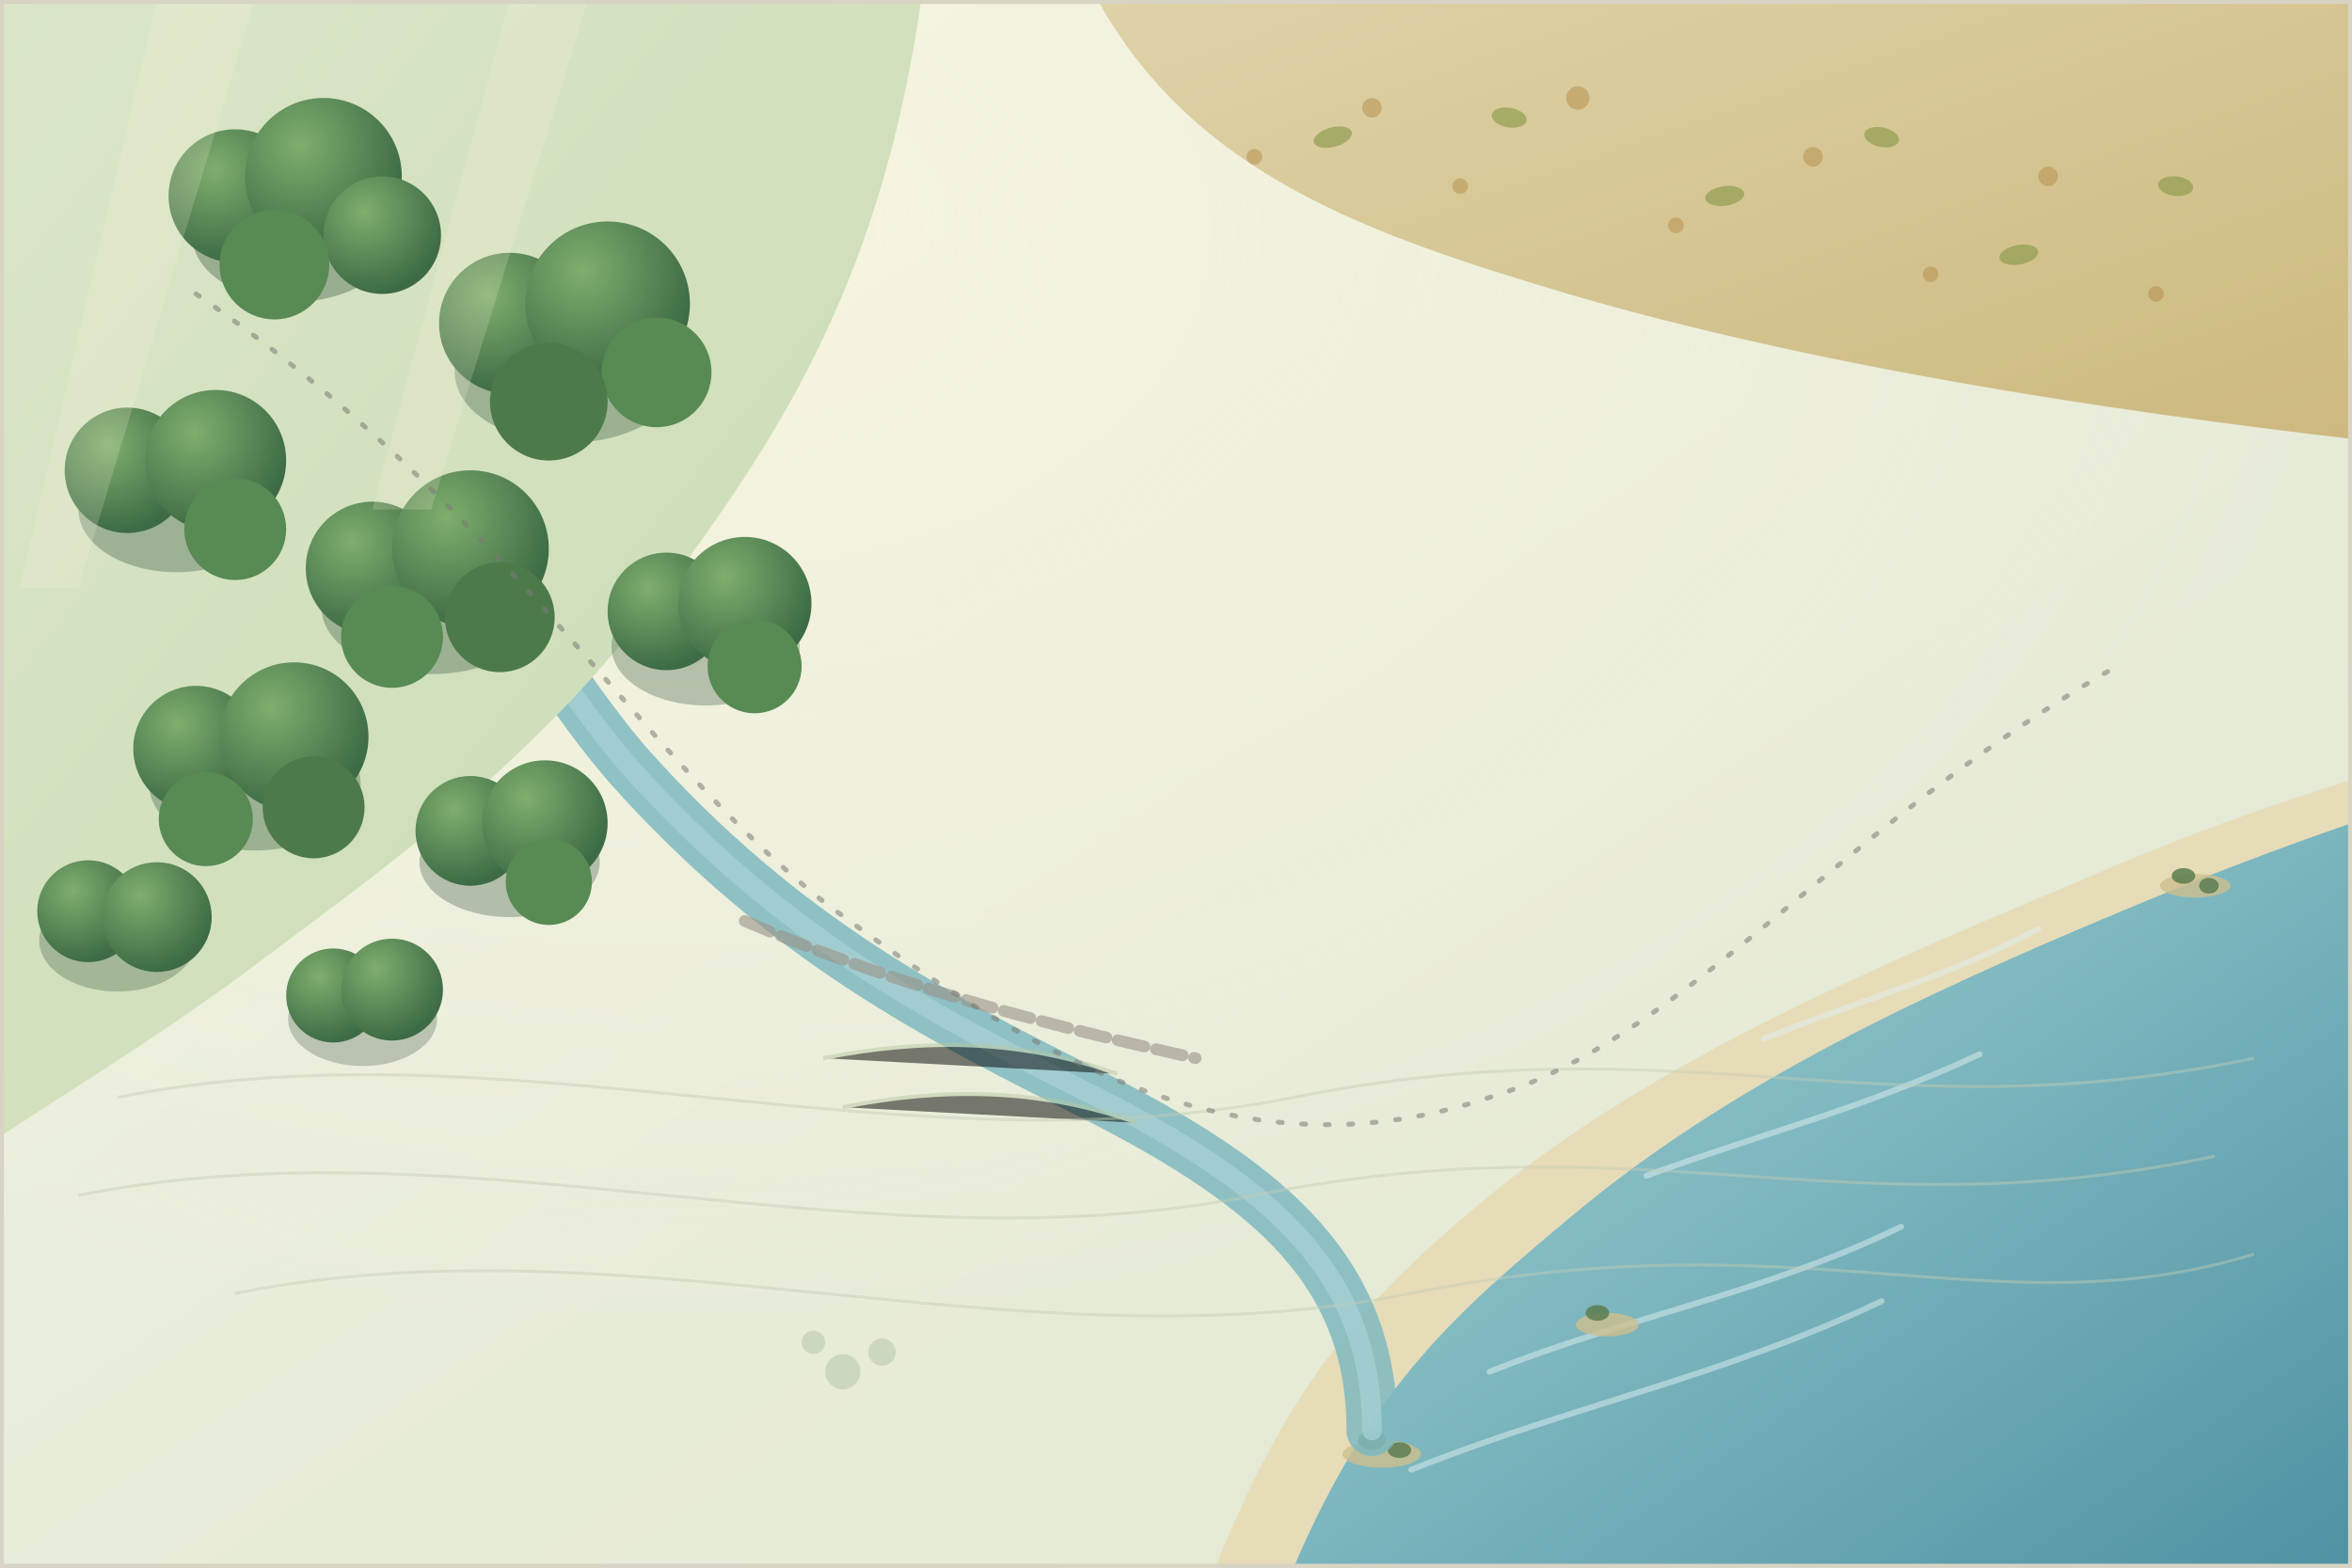
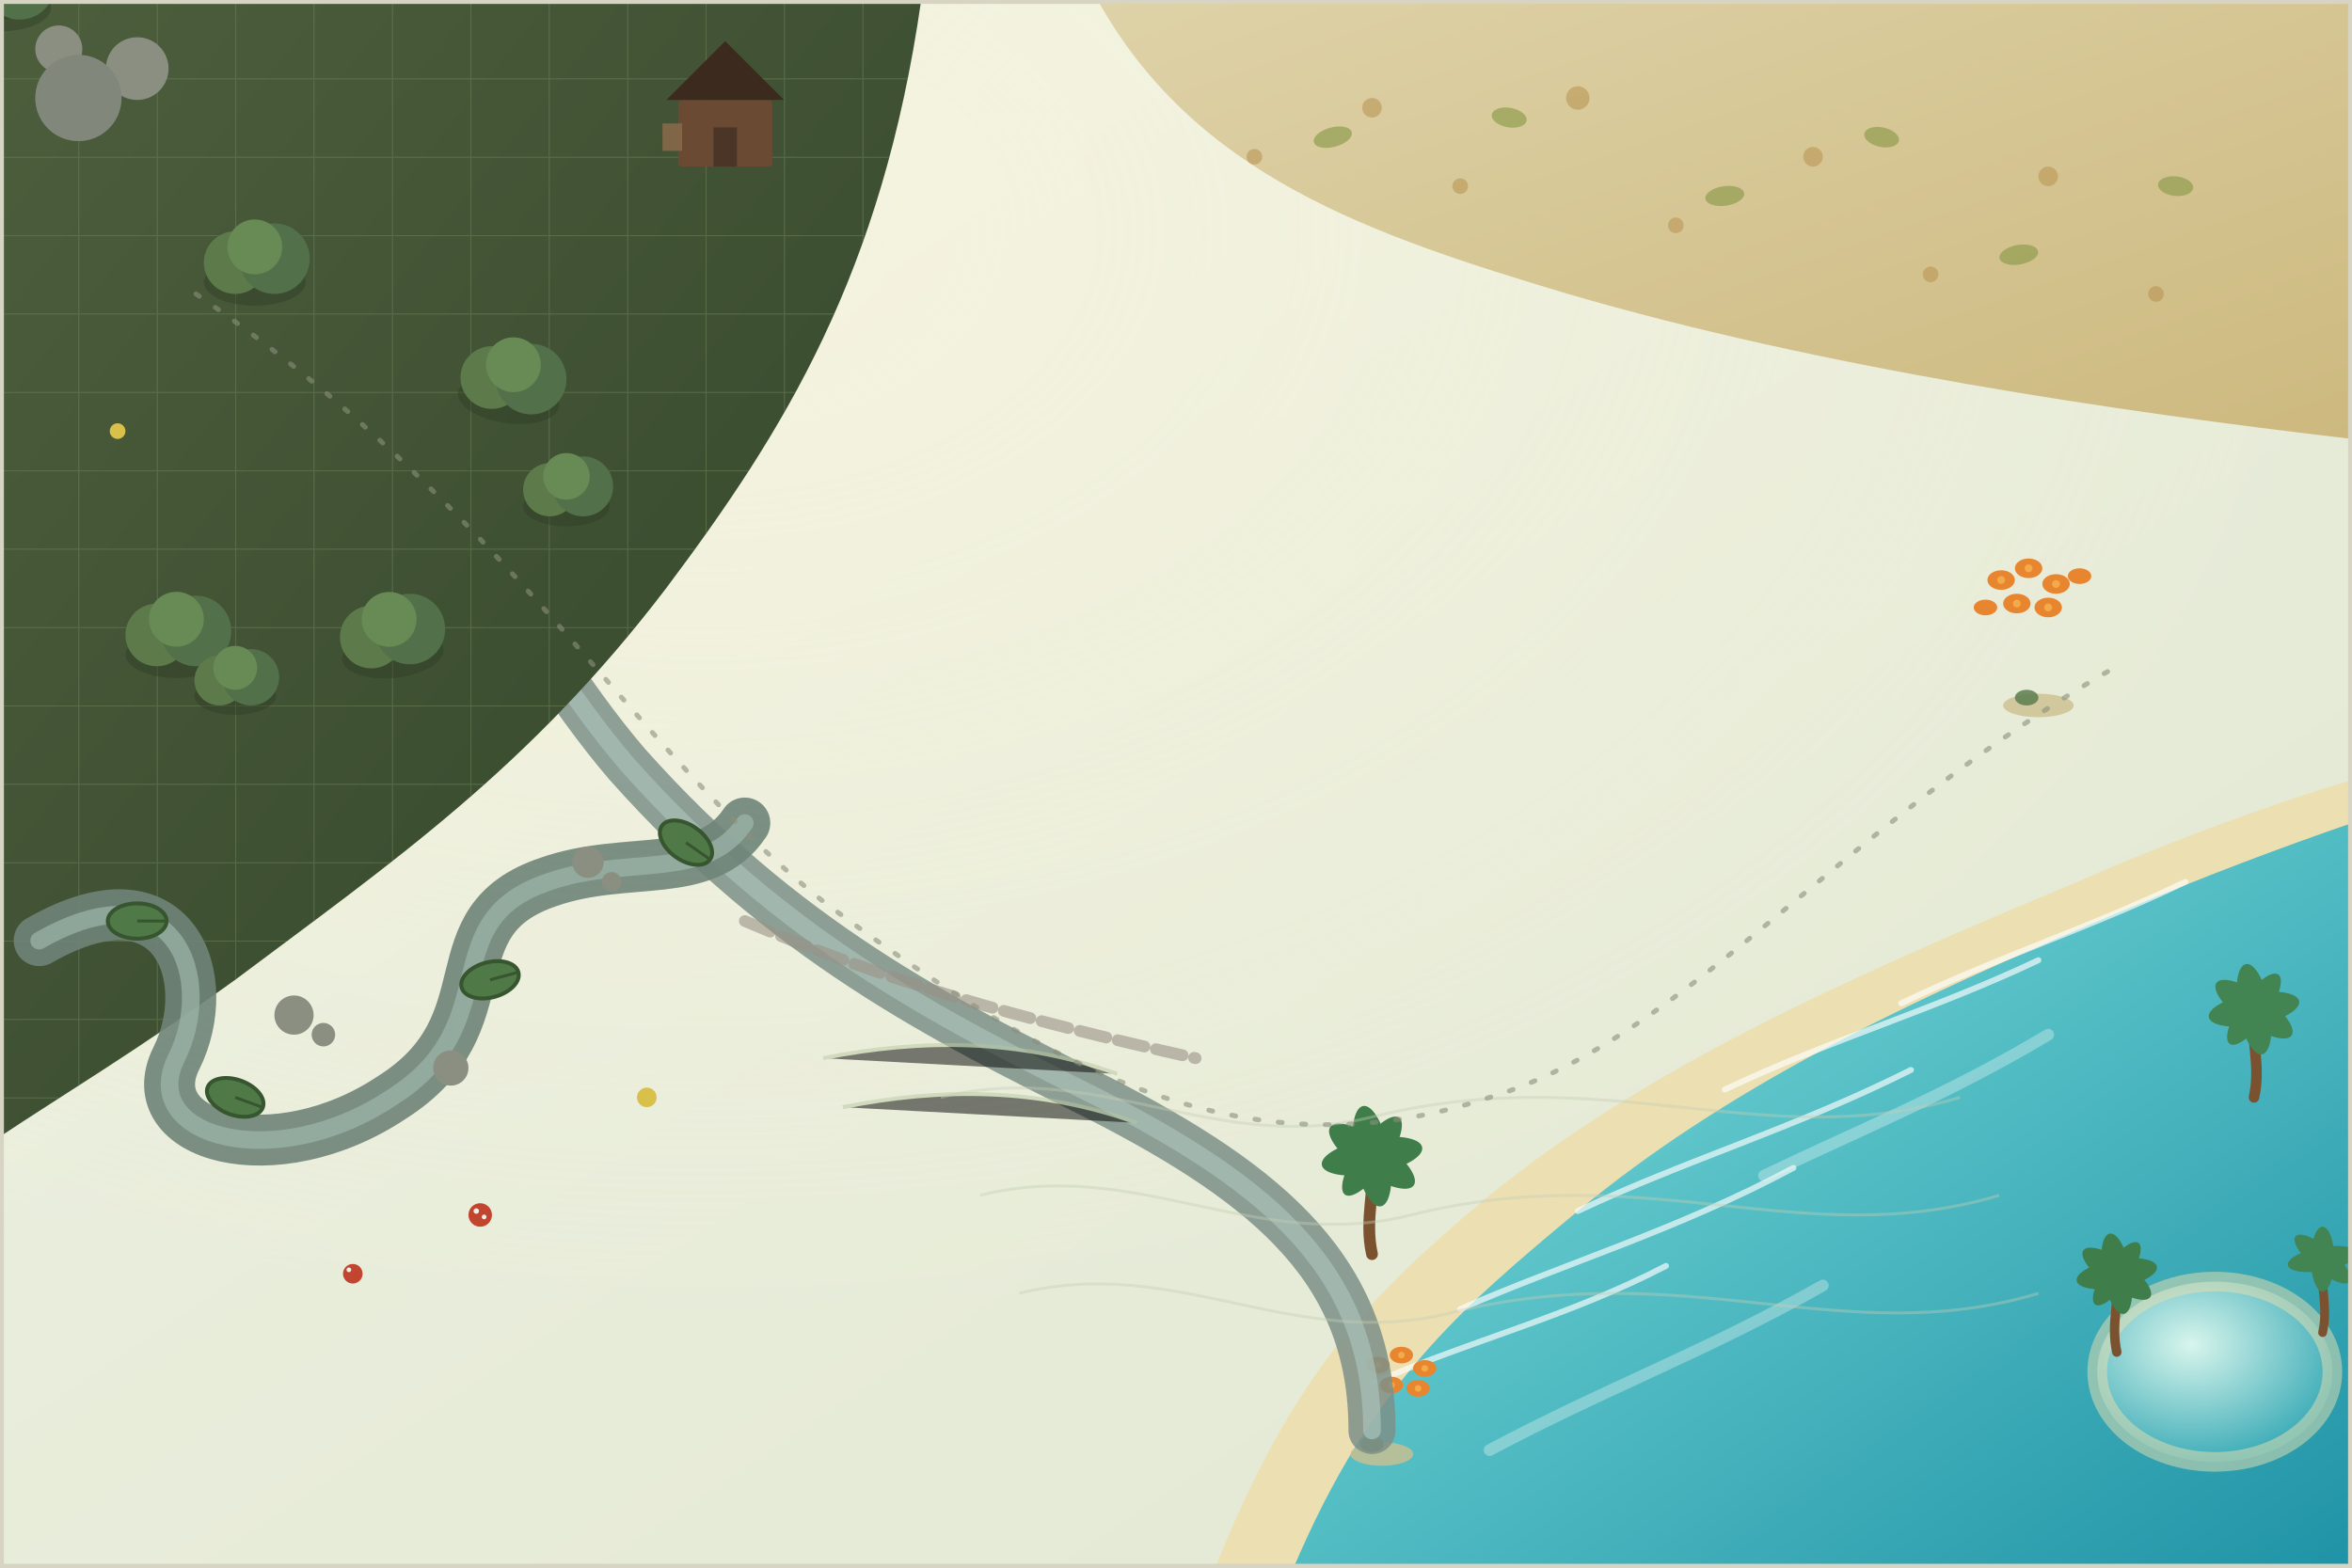
<svg xmlns="http://www.w3.org/2000/svg" viewBox="0 0 1200 800" width="1200" height="800">
  <defs>
    <linearGradient id="ground" x1="0" y1="0" x2="1" y2="1">
      <stop offset="0%" stop-color="#eef1e2" />
      <stop offset="100%" stop-color="#e2e8d2" />
    </linearGradient>
-     <linearGradient id="forestFloor" x1="0" y1="0" x2="1" y2="1">
-       <stop offset="0%" stop-color="#dbe6c9" />
-       <stop offset="100%" stop-color="#c9dab2" />
+     <linearGradient id="swampFloor" x1="0" y1="0" x2="1" y2="1">
+       <stop offset="0%" stop-color="#4c5e3c" />
+       <stop offset="100%" stop-color="#33452a" />
    </linearGradient>
    <linearGradient id="water" x1="0" y1="0" x2="1" y2="1">
-       <stop offset="0%" stop-color="#a9d2d6" />
-       <stop offset="45%" stop-color="#7fb8c0" />
-       <stop offset="100%" stop-color="#4f92a3" />
-     </linearGradient>
+       <stop offset="0%" stop-color="#cdf0e6" />
+       <stop offset="40%" stop-color="#5cc4c9" />
+       <stop offset="100%" stop-color="#1f93a6" />
+     </linearGradient>
+     <radialGradient id="pond" cx="40%" cy="35%" r="65%">
+       <stop offset="0%" stop-color="#d8f5ec" />
+       <stop offset="100%" stop-color="#3fadb8" />
+     </radialGradient>
    <linearGradient id="heath" x1="0" y1="0" x2="1" y2="1">
      <stop offset="0%" stop-color="#ded2a8" />
      <stop offset="100%" stop-color="#cdb97f" />
    </linearGradient>
    <radialGradient id="sunGlow" cx="30%" cy="15%" r="70%">
-       <stop offset="0%" stop-color="#fff8e0" stop-opacity="0.55" />
+       <stop offset="0%" stop-color="#fff8e0" stop-opacity="0.5" />
      <stop offset="100%" stop-color="#fff8e0" stop-opacity="0" />
    </radialGradient>
-     <radialGradient id="canopyBall" cx="35%" cy="30%" r="70%">
-       <stop offset="0%" stop-color="#7fae6d" />
-       <stop offset="100%" stop-color="#3d6b45" />
-     </radialGradient>
+     <pattern id="swampGrid" width="40" height="40" patternUnits="userSpaceOnUse">
+       <path d="M0,0 H40 M0,0 V40" fill="none" stroke="#6b7f57" stroke-width="1" />
+     </pattern>
+     <clipPath id="swampClip">
+       <path d="M0,0 L470,0 C450,140 400,220 340,300 C270,392 200,440 120,500 C70,536 30,560 0,580 Z" />
+     </clipPath>
  </defs>
  <rect x="0" y="0" width="1200" height="800" fill="url(#ground)" />
  <rect x="0" y="0" width="1200" height="800" fill="url(#sunGlow)" />
-   <path d="M1200,800 L620,800 C660,700 700,660 760,610 C840,545 940,500 1060,450 C1110,428 1160,410 1200,398 Z" fill="#e7dcb8" />
+   <path d="M1200,800 L620,800 C660,700 700,660 760,610 C840,545 940,500 1060,450 C1110,428 1160,410 1200,398 Z" fill="#ecdfb2" />
  <path d="M1200,800 L660,800 C700,706 745,668 805,618 C880,556 970,512 1080,466 C1125,447 1165,432 1200,420 Z" fill="url(#water)" />
-   <g stroke="#dff0ef" stroke-width="3" opacity="0.5" fill="none" stroke-linecap="round">
-     <path d="M760,700 C830,672 900,660 970,626" />
-     <path d="M720,750 C800,718 880,702 960,664" />
-     <path d="M840,600 C900,578 950,566 1010,538" />
-     <path d="M900,530 C950,510 995,498 1040,474" />
-   </g>
+   <g stroke="#ffffff" stroke-width="3" opacity="0.65" fill="none" stroke-linecap="round">
+     <path d="M700,706 C750,684 800,672 850,646" />
+     <path d="M745,668 C800,644 855,628 915,596" />
+     <path d="M805,618 C860,592 915,576 975,546" />
+     <path d="M880,556 C935,530 985,516 1040,490" />
+     <path d="M970,512 C1020,488 1065,474 1115,450" />
+   </g>
+   <g stroke="#eaf7f4" stroke-width="6" opacity="0.35" fill="none" stroke-linecap="round">
+     <path d="M760,740 C820,708 870,690 930,656" />
+     <path d="M900,600 C950,576 995,558 1045,528" />
+   </g>
+   <ellipse cx="1130" cy="700" rx="60" ry="46" fill="url(#pond)" />
+   <ellipse cx="1130" cy="700" rx="60" ry="46" fill="none" stroke="#eadfb0" stroke-width="10" opacity="0.5" />
  <g fill="#cdbf8f" opacity="0.8">
-     <ellipse cx="705" cy="742" rx="20" ry="7" />
-     <ellipse cx="820" cy="676" rx="16" ry="6" />
-     <ellipse cx="1120" cy="452" rx="18" ry="6" />
+     <ellipse cx="705" cy="742" rx="16" ry="6" />
+     <ellipse cx="1040" cy="360" rx="18" ry="6" />
  </g>
  <g fill="#5c7d4f" opacity="0.85">
-     <ellipse cx="700" cy="735" rx="7" ry="5" />
-     <ellipse cx="714" cy="740" rx="6" ry="4" />
-     <ellipse cx="815" cy="670" rx="6" ry="4" />
-     <ellipse cx="1114" cy="447" rx="6" ry="4" />
-     <ellipse cx="1127" cy="452" rx="5" ry="4" />
+     <ellipse cx="700" cy="737" rx="6" ry="4" />
+     <ellipse cx="1034" cy="356" rx="6" ry="4" />
+   </g>
+   <g id="palms">
+     <g transform="translate(700,640)">
+       <path d="M0,0 C-4,-18 2,-34 0,-48" fill="none" stroke="#7a5230" stroke-width="6" stroke-linecap="round" />
+       <g fill="#3f7d4a">
+         <ellipse cx="0" cy="-50" rx="26" ry="9" transform="rotate(-10 0 -50)" />
+         <ellipse cx="0" cy="-50" rx="26" ry="9" transform="rotate(35 0 -50)" />
+         <ellipse cx="0" cy="-50" rx="26" ry="9" transform="rotate(80 0 -50)" />
+         <ellipse cx="0" cy="-50" rx="24" ry="8" transform="rotate(-55 0 -50)" />
+         <ellipse cx="0" cy="-50" rx="22" ry="8" transform="rotate(125 0 -50)" />
+       </g>
+     </g>
+     <g transform="translate(1150,560) scale(0.9)">
+       <path d="M0,0 C4,-18 -2,-34 0,-48" fill="none" stroke="#7a5230" stroke-width="6" stroke-linecap="round" />
+       <g fill="#438453">
+         <ellipse cx="0" cy="-50" rx="26" ry="9" transform="rotate(-10 0 -50)" />
+         <ellipse cx="0" cy="-50" rx="26" ry="9" transform="rotate(35 0 -50)" />
+         <ellipse cx="0" cy="-50" rx="26" ry="9" transform="rotate(80 0 -50)" />
+         <ellipse cx="0" cy="-50" rx="24" ry="8" transform="rotate(-55 0 -50)" />
+       </g>
+     </g>
+     <g transform="translate(1080,690) scale(0.8)">
+       <path d="M0,0 C-4,-18 2,-34 0,-48" fill="none" stroke="#7a5230" stroke-width="6" stroke-linecap="round" />
+       <g fill="#3f7d4a">
+         <ellipse cx="0" cy="-50" rx="26" ry="9" transform="rotate(-10 0 -50)" />
+         <ellipse cx="0" cy="-50" rx="26" ry="9" transform="rotate(35 0 -50)" />
+         <ellipse cx="0" cy="-50" rx="26" ry="9" transform="rotate(80 0 -50)" />
+         <ellipse cx="0" cy="-50" rx="24" ry="8" transform="rotate(-55 0 -50)" />
+       </g>
+     </g>
+     <g transform="translate(1185,680) scale(0.75)">
+       <path d="M0,0 C4,-18 -2,-34 0,-48" fill="none" stroke="#7a5230" stroke-width="6" stroke-linecap="round" />
+       <g fill="#438453">
+         <ellipse cx="0" cy="-50" rx="24" ry="8" transform="rotate(-10 0 -50)" />
+         <ellipse cx="0" cy="-50" rx="24" ry="8" transform="rotate(40 0 -50)" />
+         <ellipse cx="0" cy="-50" rx="22" ry="8" transform="rotate(90 0 -50)" />
+       </g>
+     </g>
+   </g>
+   <g id="flowerClusterA" transform="translate(1035,300)">
+     <g fill="#e8862f">
+       <ellipse cx="-14" cy="-4" rx="7" ry="5" />
+       <ellipse cx="0" cy="-10" rx="7" ry="5" />
+       <ellipse cx="14" cy="-2" rx="7" ry="5" />
+       <ellipse cx="-6" cy="8" rx="7" ry="5" />
+       <ellipse cx="10" cy="10" rx="7" ry="5" />
+       <ellipse cx="26" cy="-6" rx="6" ry="4" />
+       <ellipse cx="-22" cy="10" rx="6" ry="4" />
+     </g>
+     <g fill="#f4a94a">
+       <circle cx="-14" cy="-4" r="2" />
+       <circle cx="0" cy="-10" r="2" />
+       <circle cx="14" cy="-2" r="2" />
+       <circle cx="-6" cy="8" r="2" />
+       <circle cx="10" cy="10" r="2" />
+     </g>
+   </g>
+   <g id="flowerClusterB" transform="translate(715,700) scale(0.85)">
+     <g fill="#e8862f">
+       <ellipse cx="-14" cy="-4" rx="7" ry="5" />
+       <ellipse cx="0" cy="-10" rx="7" ry="5" />
+       <ellipse cx="14" cy="-2" rx="7" ry="5" />
+       <ellipse cx="-6" cy="8" rx="7" ry="5" />
+       <ellipse cx="10" cy="10" rx="7" ry="5" />
+     </g>
+     <g fill="#f4a94a">
+       <circle cx="-14" cy="-4" r="2" />
+       <circle cx="0" cy="-10" r="2" />
+       <circle cx="14" cy="-2" r="2" />
+       <circle cx="-6" cy="8" r="2" />
+       <circle cx="10" cy="10" r="2" />
+     </g>
  </g>
  <path d="M1200,0 L560,0 C610,90 700,120 800,150 C930,188 1080,210 1200,224 Z" fill="url(#heath)" />
  <g fill="#b7924f" opacity="0.55">
    <circle cx="700" cy="55" r="5" />
    <circle cx="745" cy="95" r="4" />
    <circle cx="805" cy="50" r="6" />
    <circle cx="855" cy="115" r="4" />
    <circle cx="925" cy="80" r="5" />
    <circle cx="985" cy="140" r="4" />
    <circle cx="1045" cy="90" r="5" />
    <circle cx="1100" cy="150" r="4" />
    <circle cx="640" cy="80" r="4" />
  </g>
  <g fill="#8a9a4a" opacity="0.65">
    <ellipse cx="680" cy="70" rx="10" ry="5" transform="rotate(-15 680 70)" />
    <ellipse cx="770" cy="60" rx="9" ry="5" transform="rotate(10 770 60)" />
    <ellipse cx="880" cy="100" rx="10" ry="5" transform="rotate(-8 880 100)" />
    <ellipse cx="960" cy="70" rx="9" ry="5" transform="rotate(12 960 70)" />
    <ellipse cx="1030" cy="130" rx="10" ry="5" transform="rotate(-10 1030 130)" />
    <ellipse cx="1110" cy="95" rx="9" ry="5" transform="rotate(6 1110 95)" />
  </g>
-   <path d="M120,120 C220,220 260,320 320,390 C400,480 480,520 560,560 C650,606 700,650 700,730" fill="none" stroke="#7fb8c0" stroke-width="26" stroke-linecap="round" opacity="0.85" />
-   <path d="M120,120 C220,220 260,320 320,390 C400,480 480,520 560,560 C650,606 700,650 700,730" fill="none" stroke="#a9d2d6" stroke-width="10" stroke-linecap="round" opacity="0.7" />
-   <path d="M0,0 L470,0 C450,140 400,220 340,300 C270,392 200,440 120,500 C70,536 30,560 0,580 Z" fill="url(#forestFloor)" />
-   <g>
-     <g>
-       <ellipse cx="150" cy="120" rx="52" ry="34" fill="#274a34" opacity="0.35" />
-       <circle cx="120" cy="100" r="34" fill="url(#canopyBall)" />
-       <circle cx="165" cy="90" r="40" fill="url(#canopyBall)" />
-       <circle cx="195" cy="120" r="30" fill="url(#canopyBall)" />
-       <circle cx="140" cy="135" r="28" fill="#588a53" />
-     </g>
-     <g>
-       <ellipse cx="290" cy="190" rx="58" ry="36" fill="#274a34" opacity="0.32" />
-       <circle cx="260" cy="165" r="36" fill="url(#canopyBall)" />
-       <circle cx="310" cy="155" r="42" fill="url(#canopyBall)" />
-       <circle cx="335" cy="190" r="28" fill="#588a53" />
-       <circle cx="280" cy="205" r="30" fill="#4c7a49" />
-     </g>
-     <g>
-       <ellipse cx="90" cy="260" rx="50" ry="32" fill="#274a34" opacity="0.32" />
-       <circle cx="65" cy="240" r="32" fill="url(#canopyBall)" />
-       <circle cx="110" cy="235" r="36" fill="url(#canopyBall)" />
-       <circle cx="120" cy="270" r="26" fill="#588a53" />
-     </g>
-     <g>
-       <ellipse cx="220" cy="310" rx="56" ry="34" fill="#274a34" opacity="0.32" />
-       <circle cx="190" cy="290" r="34" fill="url(#canopyBall)" />
-       <circle cx="240" cy="280" r="40" fill="url(#canopyBall)" />
-       <circle cx="255" cy="315" r="28" fill="#4c7a49" />
-       <circle cx="200" cy="325" r="26" fill="#588a53" />
-     </g>
-     <g>
-       <ellipse cx="360" cy="330" rx="48" ry="30" fill="#274a34" opacity="0.3" />
-       <circle cx="340" cy="312" r="30" fill="url(#canopyBall)" />
-       <circle cx="380" cy="308" r="34" fill="url(#canopyBall)" />
-       <circle cx="385" cy="340" r="24" fill="#588a53" />
-     </g>
-     <g>
-       <ellipse cx="130" cy="400" rx="54" ry="34" fill="#274a34" opacity="0.32" />
-       <circle cx="100" cy="382" r="32" fill="url(#canopyBall)" />
-       <circle cx="150" cy="376" r="38" fill="url(#canopyBall)" />
-       <circle cx="160" cy="412" r="26" fill="#4c7a49" />
-       <circle cx="105" cy="418" r="24" fill="#588a53" />
-     </g>
-     <g>
-       <ellipse cx="260" cy="440" rx="46" ry="28" fill="#274a34" opacity="0.3" />
-       <circle cx="240" cy="424" r="28" fill="url(#canopyBall)" />
-       <circle cx="278" cy="420" r="32" fill="url(#canopyBall)" />
-       <circle cx="280" cy="450" r="22" fill="#588a53" />
-     </g>
-     <g>
-       <ellipse cx="60" cy="480" rx="40" ry="26" fill="#274a34" opacity="0.28" />
-       <circle cx="45" cy="465" r="26" fill="url(#canopyBall)" />
-       <circle cx="80" cy="468" r="28" fill="url(#canopyBall)" />
-     </g>
-     <g>
-       <ellipse cx="185" cy="520" rx="38" ry="24" fill="#274a34" opacity="0.26" />
-       <circle cx="170" cy="508" r="24" fill="url(#canopyBall)" />
-       <circle cx="200" cy="505" r="26" fill="url(#canopyBall)" />
-     </g>
-   </g>
-   <g fill="#fdf6dd" opacity="0.18">
-     <polygon points="80,0 130,0 40,300 10,300" />
-     <polygon points="260,0 300,0 220,260 190,260" />
+   <path d="M120,120 C220,220 260,320 320,390 C400,480 480,520 560,560 C650,606 700,650 700,730" fill="none" stroke="#7c9088" stroke-width="24" stroke-linecap="round" opacity="0.85" />
+   <path d="M120,120 C220,220 260,320 320,390 C400,480 480,520 560,560 C650,606 700,650 700,730" fill="none" stroke="#a9c2b8" stroke-width="9" stroke-linecap="round" opacity="0.7" />
+   <path d="M0,0 L470,0 C450,140 400,220 340,300 C270,392 200,440 120,500 C70,536 30,560 0,580 Z" fill="url(#swampFloor)" />
+   <rect x="0" y="0" width="470" height="580" fill="url(#swampGrid)" clip-path="url(#swampClip)" opacity="0.55" />
+   <g fill="#8a8f82">
+     <circle cx="40" cy="50" r="22" />
+     <circle cx="70" cy="35" r="16" />
+     <circle cx="30" cy="25" r="12" />
+   </g>
+   <g fill="#6f746a">
+     <circle cx="40" cy="50" r="22" opacity="0.3" />
+   </g>
+   <g transform="translate(370,55)">
+     <rect x="-24" y="-4" width="48" height="34" fill="#6b4a34" rx="2" />
+     <polygon points="-30,-4 30,-4 0,-34" fill="#3c2a1e" />
+     <rect x="-6" y="10" width="12" height="20" fill="#4a3527" />
+     <rect x="-32" y="8" width="10" height="14" fill="#8a6a4a" opacity="0.85" />
+   </g>
+   <path d="M20,480 C90,440 110,500 90,540 C70,580 140,600 200,560 C260,522 220,470 280,450 C320,436 360,450 380,420" fill="none" stroke="#6f8478" stroke-width="26" stroke-linecap="round" opacity="0.9" />
+   <path d="M20,480 C90,440 110,500 90,540 C70,580 140,600 200,560 C260,522 220,470 280,450 C320,436 360,450 380,420" fill="none" stroke="#9db6ab" stroke-width="9" stroke-linecap="round" opacity="0.7" />
+   <g fill="#8a8f82">
+     <circle cx="150" cy="518" r="10" />
+     <circle cx="165" cy="528" r="6" />
+     <circle cx="230" cy="545" r="9" />
+     <circle cx="300" cy="440" r="8" />
+     <circle cx="312" cy="450" r="5" />
+   </g>
+   <g id="lilypad">
+     <ellipse cx="0" cy="0" rx="15" ry="9" fill="#4f7a48" />
+     <ellipse cx="0" cy="0" rx="15" ry="9" fill="none" stroke="#37552f" stroke-width="2" />
+     <path d="M0,0 L15,0" stroke="#37552f" stroke-width="1.5" />
+   </g>
+   <use href="#lilypad" x="70" y="470" />
+   <use href="#lilypad" x="120" y="560" transform="rotate(20 120 560)" />
+   <use href="#lilypad" x="250" y="500" transform="rotate(-15 250 500)" />
+   <use href="#lilypad" x="350" y="430" transform="rotate(35 350 430)" />
+   <g id="mossBush">
+     <ellipse cx="0" cy="4" rx="26" ry="12" fill="#2c3a22" opacity="0.4" />
+     <circle cx="-10" cy="-6" r="16" fill="#5c7a4a" />
+     <circle cx="10" cy="-8" r="18" fill="#527049" />
+     <circle cx="0" cy="-14" r="14" fill="#688a54" />
+   </g>
+   <use href="#mossBush" x="130" y="140" />
+   <use href="#mossBush" x="260" y="200" transform="rotate(8 260 200)" />
+   <use href="#mossBush" x="200" y="330" transform="rotate(-6 200 330)" />
+   <use href="#mossBush" x="90" y="330" />
+   <use href="#mossBush" x="340" y="300" transform="scale(0.85)" />
+   <use href="#mossBush" x="150" y="440" transform="scale(0.8)" />
+   <g fill="#c2452f">
+     <circle cx="245" cy="620" r="6" />
+     <circle cx="180" cy="650" r="5" />
+   </g>
+   <g fill="#f0f0e8">
+     <circle cx="243" cy="618" r="1.4" />
+     <circle cx="247" cy="621" r="1.2" />
+     <circle cx="178" cy="648" r="1.2" />
+   </g>
+   <g fill="#d9c04a">
+     <circle cx="330" cy="560" r="5" />
+     <circle cx="60" cy="220" r="4" />
  </g>
  <g stroke="#b7c79f" stroke-width="2" opacity="0.5">
    <path d="M420,540 C470,530 520,530 570,548" />
    <path d="M430,565 C480,555 530,555 580,573" />
  </g>
  <path d="M380,470 C450,500 520,520 610,540" fill="none" stroke="#9a9186" stroke-width="6" stroke-dasharray="14 6" opacity="0.6" stroke-linecap="round" />
-   <g fill="none" stroke="#c3cdb4" stroke-width="1.5" opacity="0.45">
-     <path d="M60,560 C260,520 460,600 660,560 C860,520 960,580 1150,540" />
-     <path d="M40,610 C240,570 440,650 640,610 C840,570 940,630 1130,590" />
-     <path d="M120,660 C320,620 520,700 720,660 C920,620 1020,680 1150,640" />
-   </g>
-   <path d="M100,150 C260,260 320,380 420,460 C540,550 640,600 760,560 C860,530 940,420 1080,340" fill="none" stroke="#7a7a72" stroke-width="2.5" stroke-dasharray="2 10" stroke-linecap="round" opacity="0.55" />
-   <g fill="#b7c7ae" opacity="0.55">
-     <circle cx="430" cy="700" r="9" />
-     <circle cx="450" cy="690" r="7" />
-     <circle cx="415" cy="685" r="6" />
-   </g>
+   <g fill="none" stroke="#c3cdb4" stroke-width="1.5" opacity="0.4">
+     <path d="M480,560 C560,540 620,590 700,570 C820,540 900,590 1000,560" />
+     <path d="M500,610 C580,590 640,640 720,620 C840,590 920,640 1020,610" />
+     <path d="M520,660 C600,640 660,690 740,670 C860,640 940,690 1040,660" />
+   </g>
+   <path d="M100,150 C260,260 320,380 420,460 C540,550 640,600 760,560 C860,530 940,420 1080,340" fill="none" stroke="#8a8f7c" stroke-width="2.5" stroke-dasharray="2 10" stroke-linecap="round" opacity="0.6" />
  <rect x="0" y="0" width="1200" height="800" fill="none" stroke="#d8d4c4" stroke-width="4" />
</svg>
